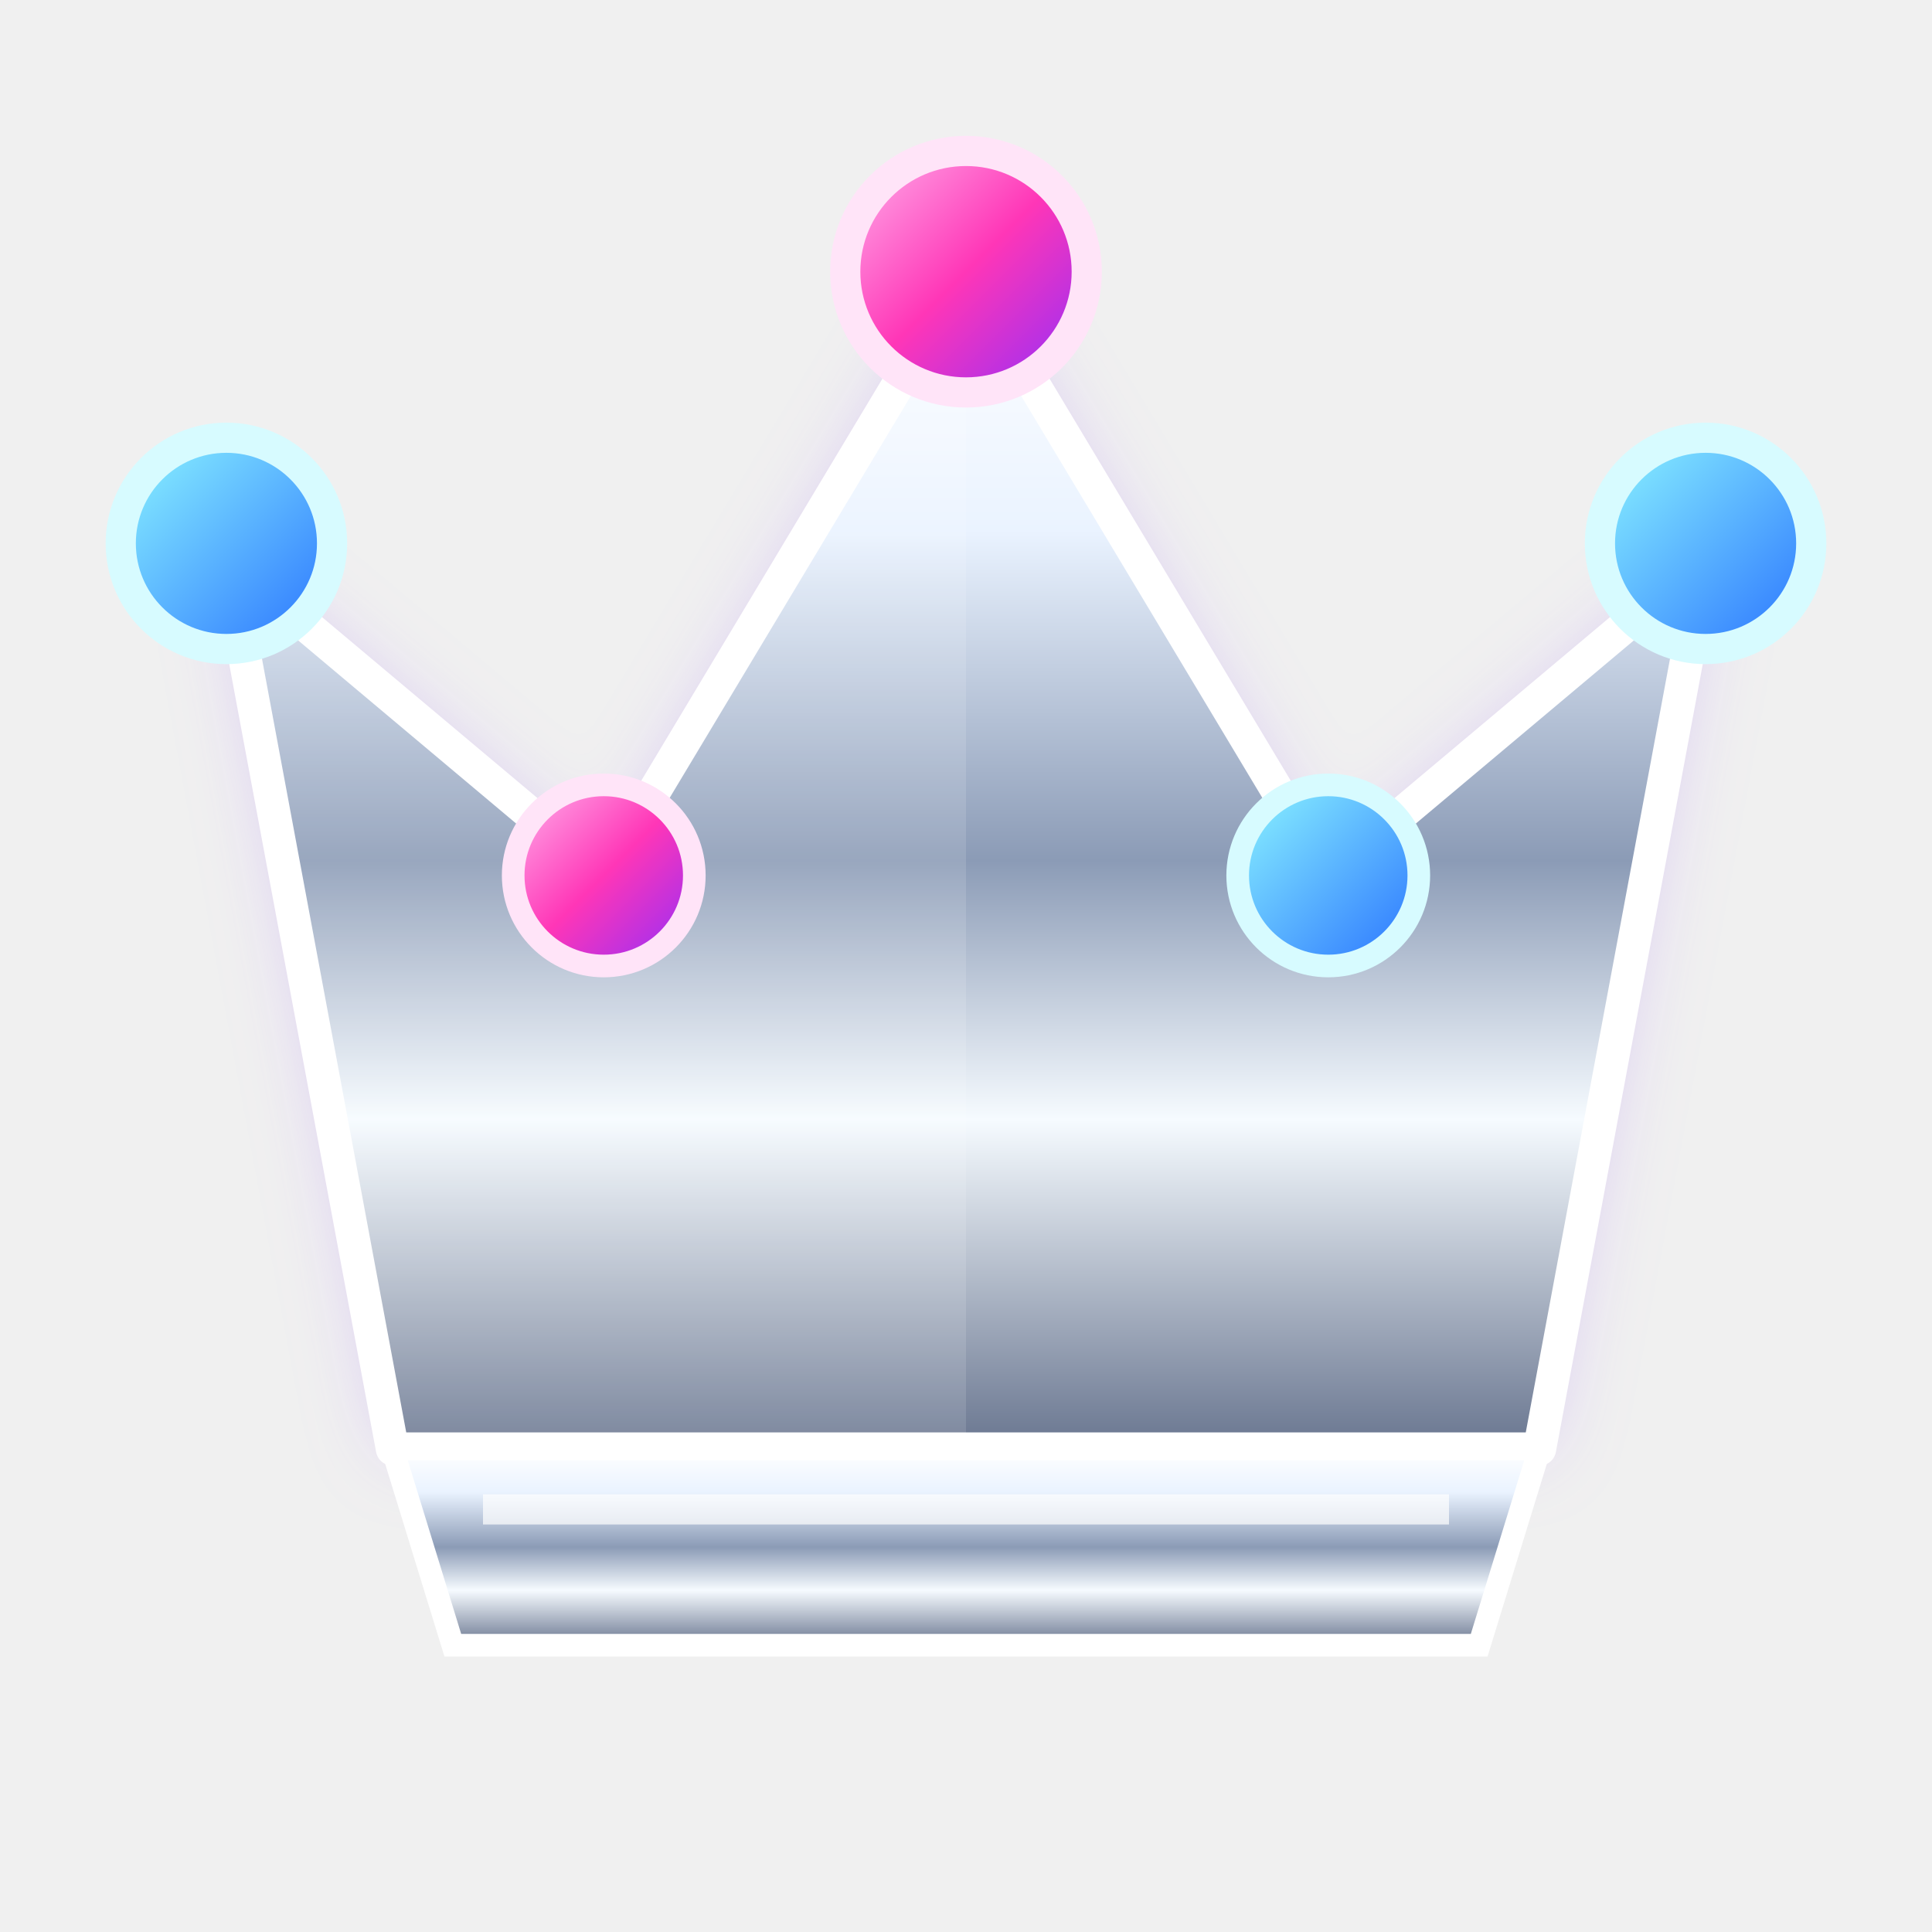
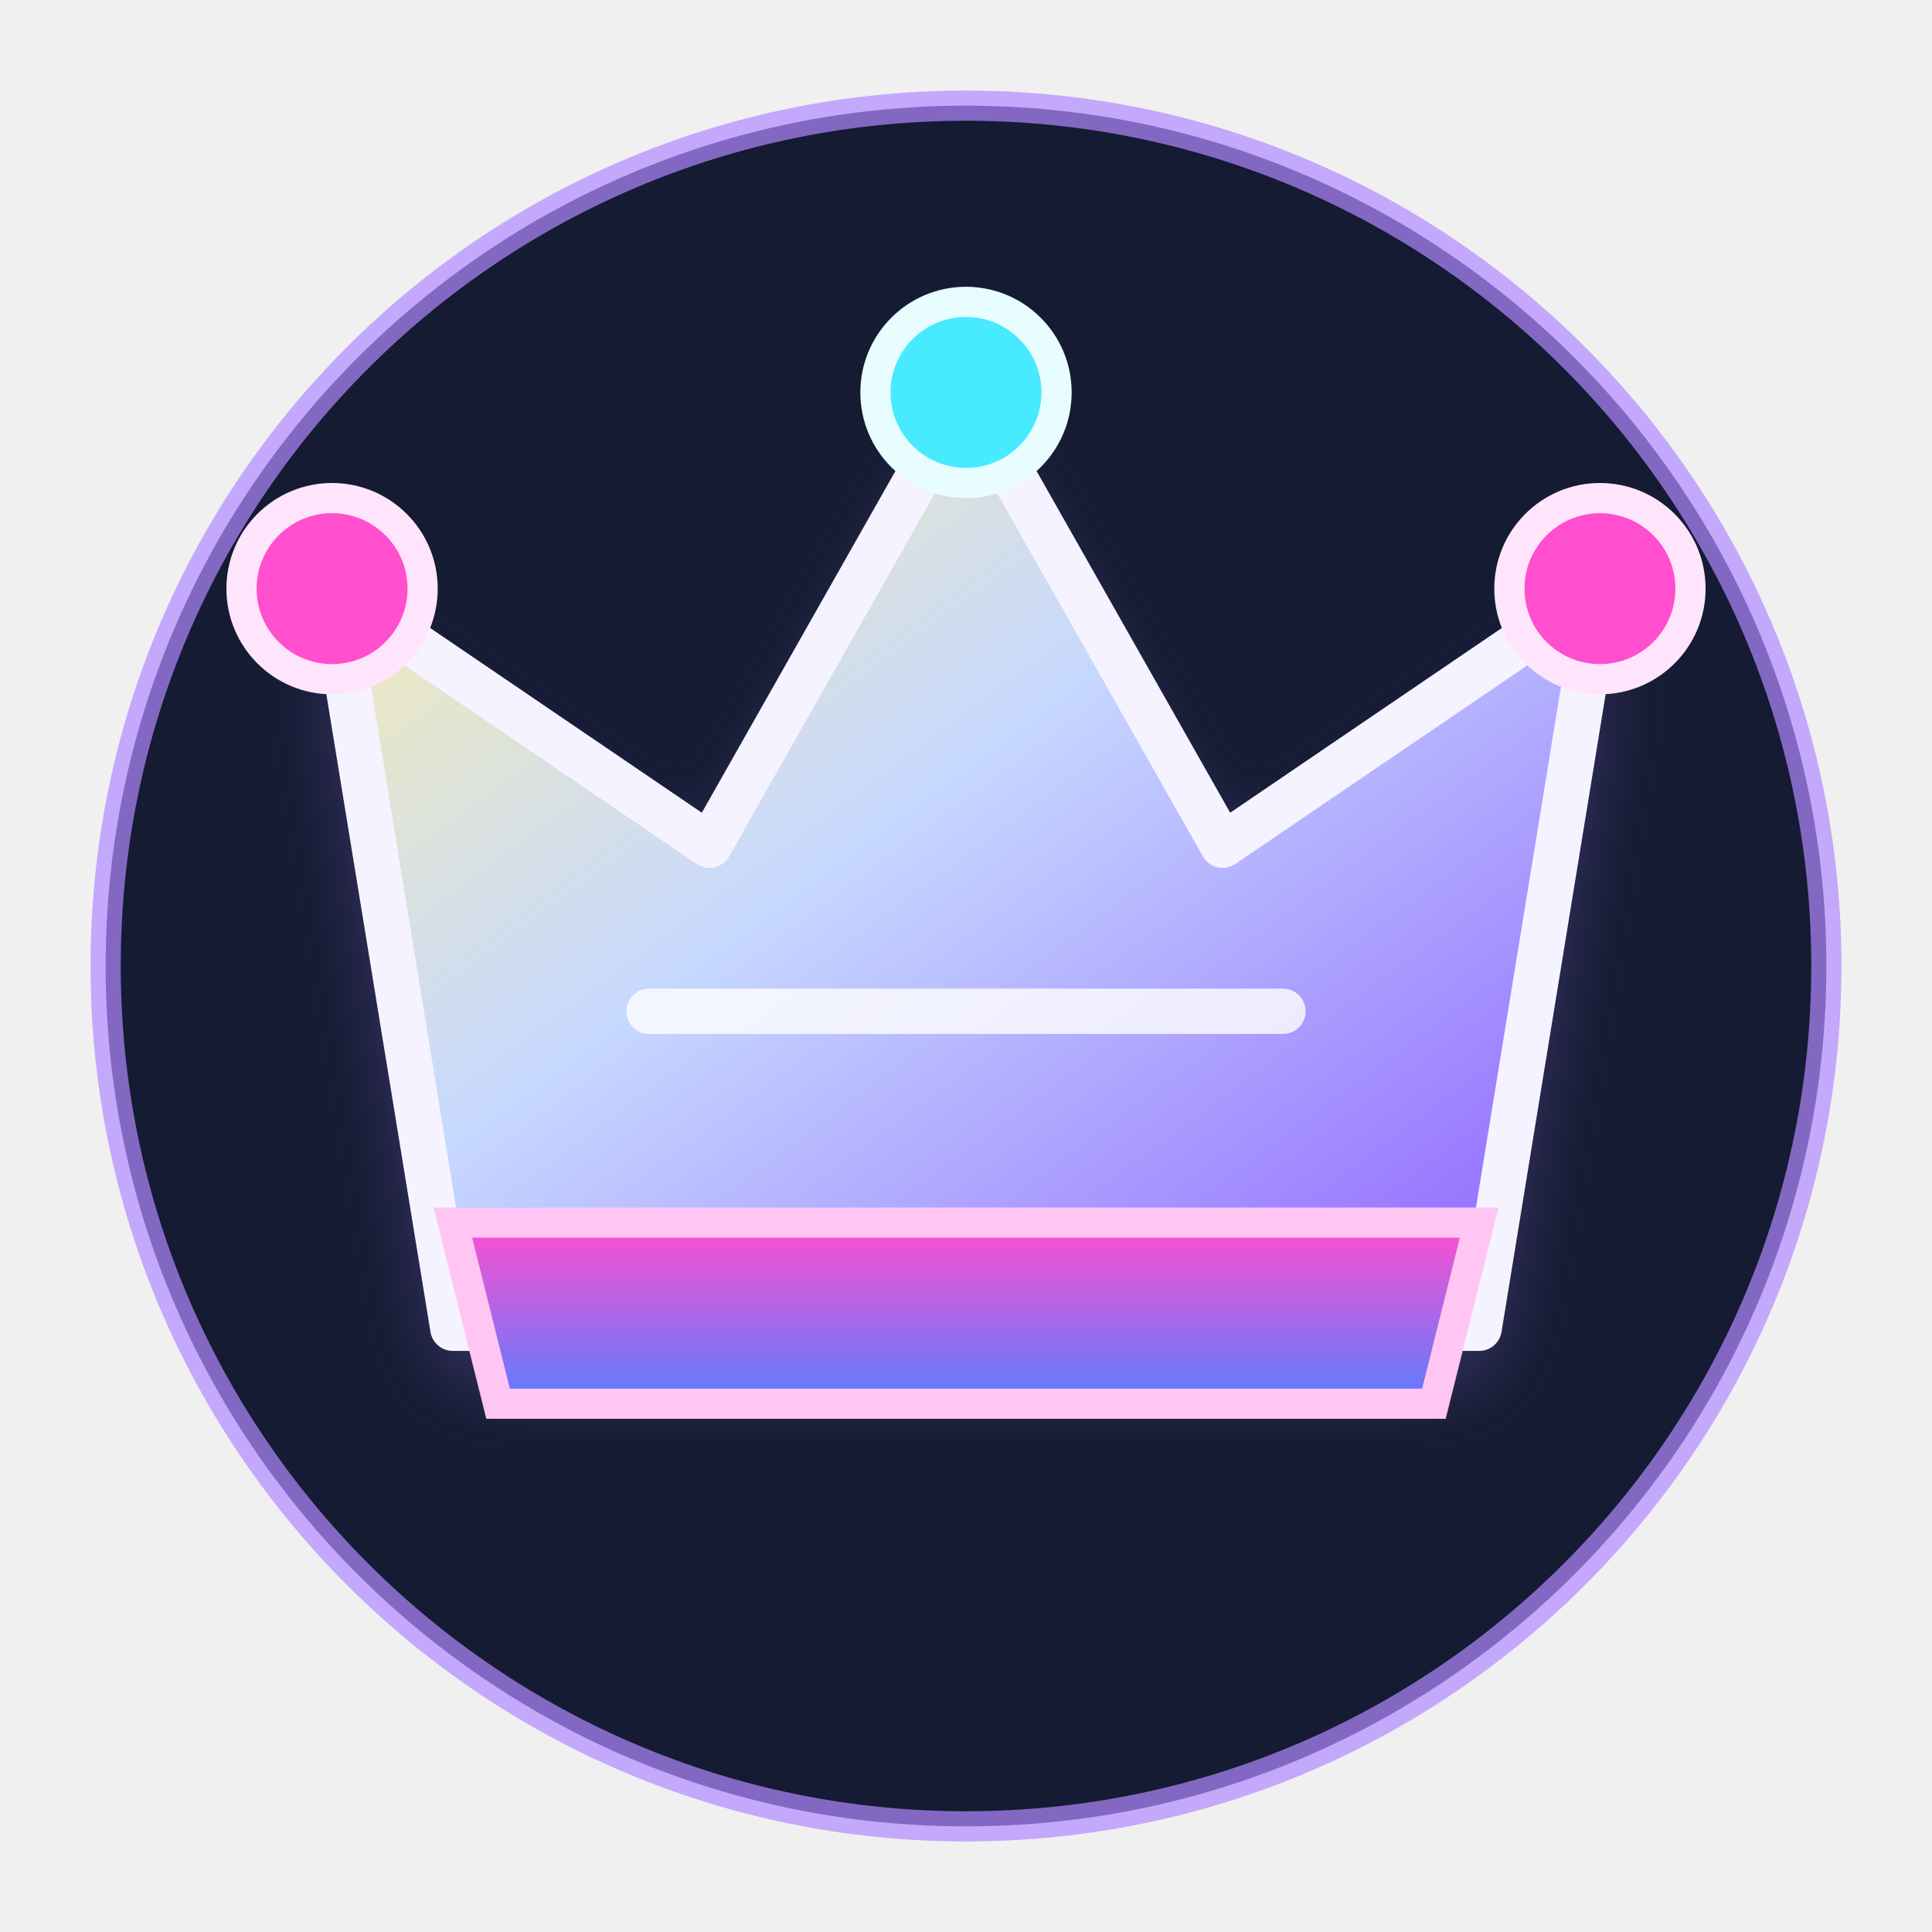
- <svg xmlns="http://www.w3.org/2000/svg" viewBox="0 0 128 128">
+ <svg xmlns="http://www.w3.org/2000/svg" viewBox="0 0 128 128" role="img" aria-labelledby="title">
  <defs>
-     <linearGradient id="s" x1="0" y1="0" x2="0" y2="1">
-       <stop stop-color="#fff" />
-       <stop offset=".22" stop-color="#eaf3ff" />
-       <stop offset=".5" stop-color="#8b9bb6" />
-       <stop offset=".72" stop-color="#f6fbff" />
-       <stop offset="1" stop-color="#68758f" />
+     <linearGradient id="g" x1="0" y1="0" x2="1" y2="1">
+       <stop stop-color="#fff1a6" />
+       <stop offset=".45" stop-color="#c6d8ff" />
+       <stop offset="1" stop-color="#8c5cff" />
    </linearGradient>
-     <linearGradient id="p" x1="0" y1="0" x2="1" y2="1">
-       <stop stop-color="#ffb6ed" />
-       <stop offset=".5" stop-color="#ff36b7" />
-       <stop offset="1" stop-color="#8c2dff" />
+     <linearGradient id="b" x1="0" y1="0" x2="0" y2="1">
+       <stop stop-color="#ff4fcf" />
+       <stop offset="1" stop-color="#5a7dff" />
    </linearGradient>
-     <linearGradient id="b" x1="0" y1="0" x2="1" y2="1">
-       <stop stop-color="#8df7ff" />
-       <stop offset="1" stop-color="#2871ff" />
-     </linearGradient>
-     <filter id="g">
-       <feGaussianBlur stdDeviation="2.5" />
+     <filter id="s">
+       <feGaussianBlur stdDeviation="3" />
    </filter>
  </defs>
-   <path d="m15 37 25 21 24-40 24 40 25-21-11 59H26Z" fill="#9b5cff" opacity=".28" filter="url(#g)" />
-   <path d="m15 37 25 21 24-40 24 40 25-21-11 59H26Z" fill="url(#s)" stroke="#fff" stroke-width="2.2" stroke-linejoin="round" />
-   <path d="m15 37 25 21 24-40v78H26Z" fill="#fff" opacity=".12" />
-   <path d="M26 96h76l-4 13H30Z" fill="url(#s)" stroke="#fff" stroke-width="1.5" />
-   <path d="M40 58 64 18 88 58" fill="none" stroke="#fff" stroke-width="2" opacity=".7" />
-   <circle cx="15" cy="36" r="7" fill="url(#b)" stroke="#d7fbff" stroke-width="2" />
-   <circle cx="64" cy="18" r="8" fill="url(#p)" stroke="#ffe4f8" stroke-width="2" />
-   <circle cx="113" cy="36" r="7" fill="url(#b)" stroke="#d7fbff" stroke-width="2" />
-   <circle cx="40" cy="58" r="6" fill="url(#p)" stroke="#ffe4f8" stroke-width="1.5" />
-   <circle cx="88" cy="58" r="6" fill="url(#b)" stroke="#d7fbff" stroke-width="1.5" />
-   <path d="M32 100h64" stroke="#fff" stroke-width="2" opacity=".7" />
+   <circle cx="64" cy="64" r="57" fill="#141b32" stroke="#b18aff" stroke-opacity=".7" stroke-width="2" />
+   <path d="m22 42 25 17 17-30 17 30 25-17-8 49H30Z" fill="#a87aff" opacity=".35" filter="url(#s)" />
+   <path d="m22 39 25 17 17-30 17 30 25-17-8 49H30Z" fill="url(#g)" stroke="#f5f3ff" stroke-width="3" stroke-linejoin="round" />
+   <path d="M30 81h68l-3 12H33Z" fill="url(#b)" stroke="#ffc5f3" stroke-width="2" />
+   <circle cx="22" cy="39" r="6" fill="#ff4fcf" stroke="#ffe5fb" stroke-width="2" />
+   <circle cx="64" cy="26" r="6" fill="#48eaff" stroke="#e7fdff" stroke-width="2" />
+   <circle cx="106" cy="39" r="6" fill="#ff4fcf" stroke="#ffe5fb" stroke-width="2" />
+   <path d="M43 67h42" stroke="#fff" stroke-width="3" stroke-linecap="round" opacity=".8" />
</svg>
